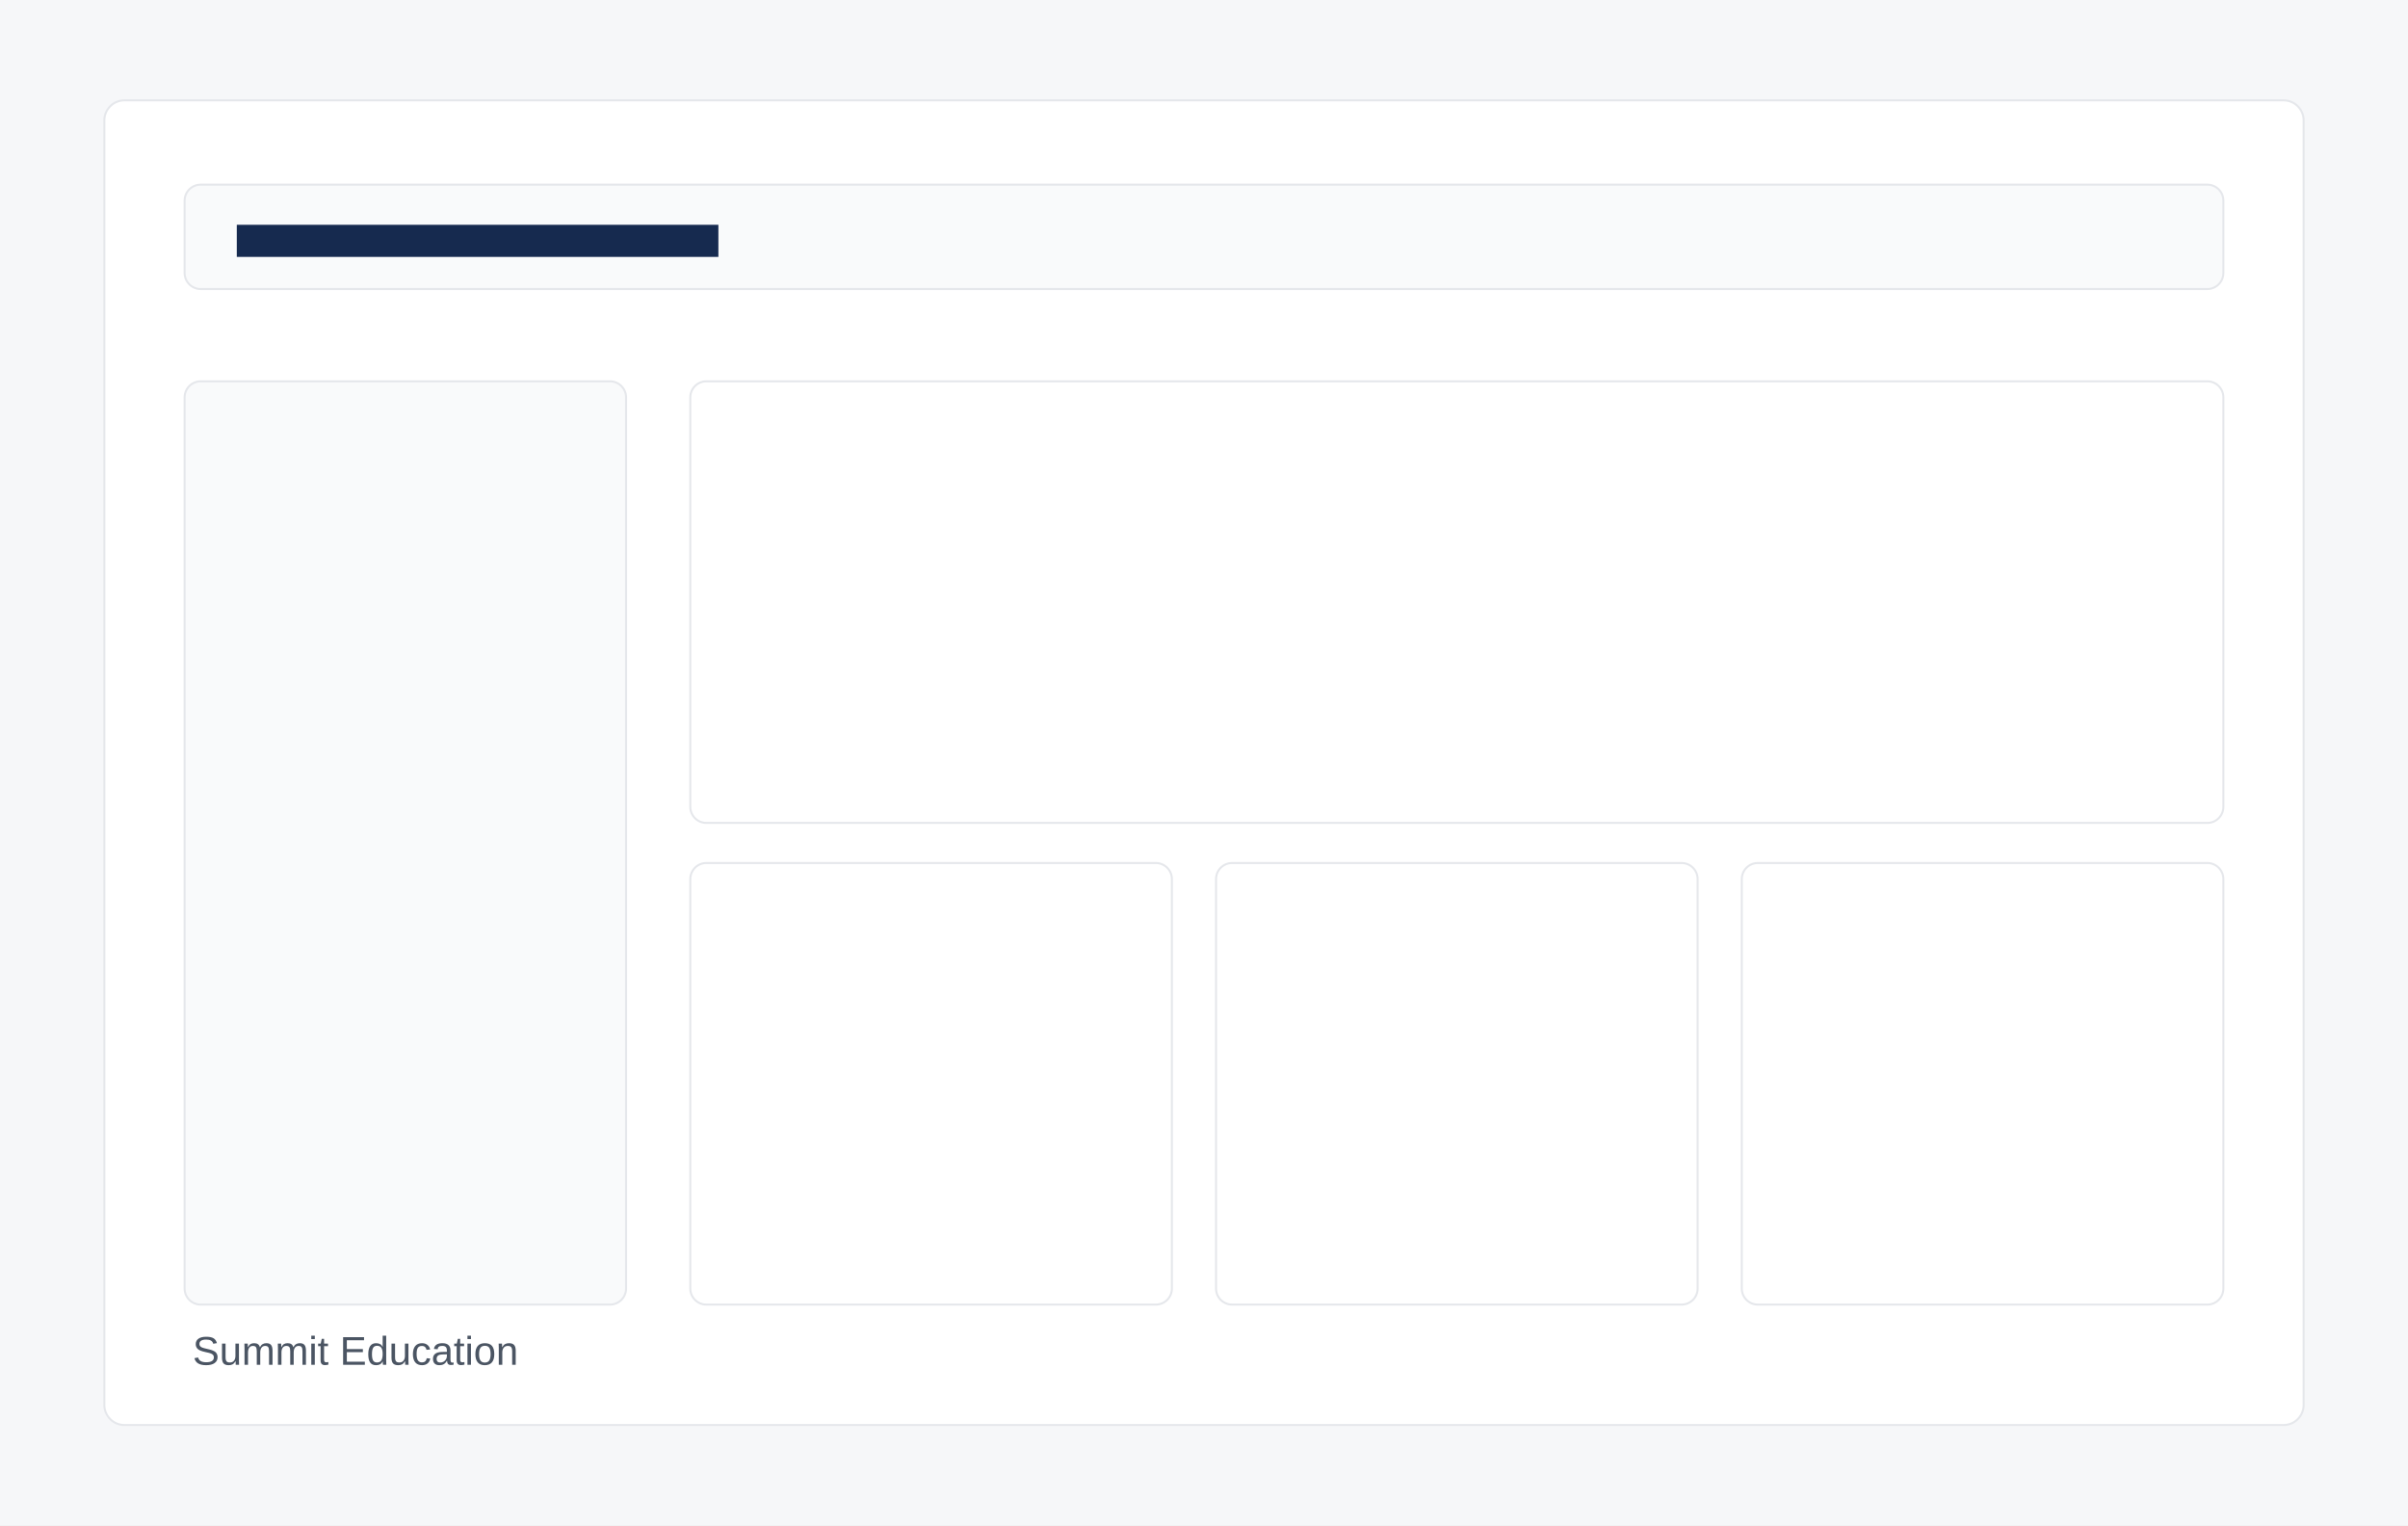
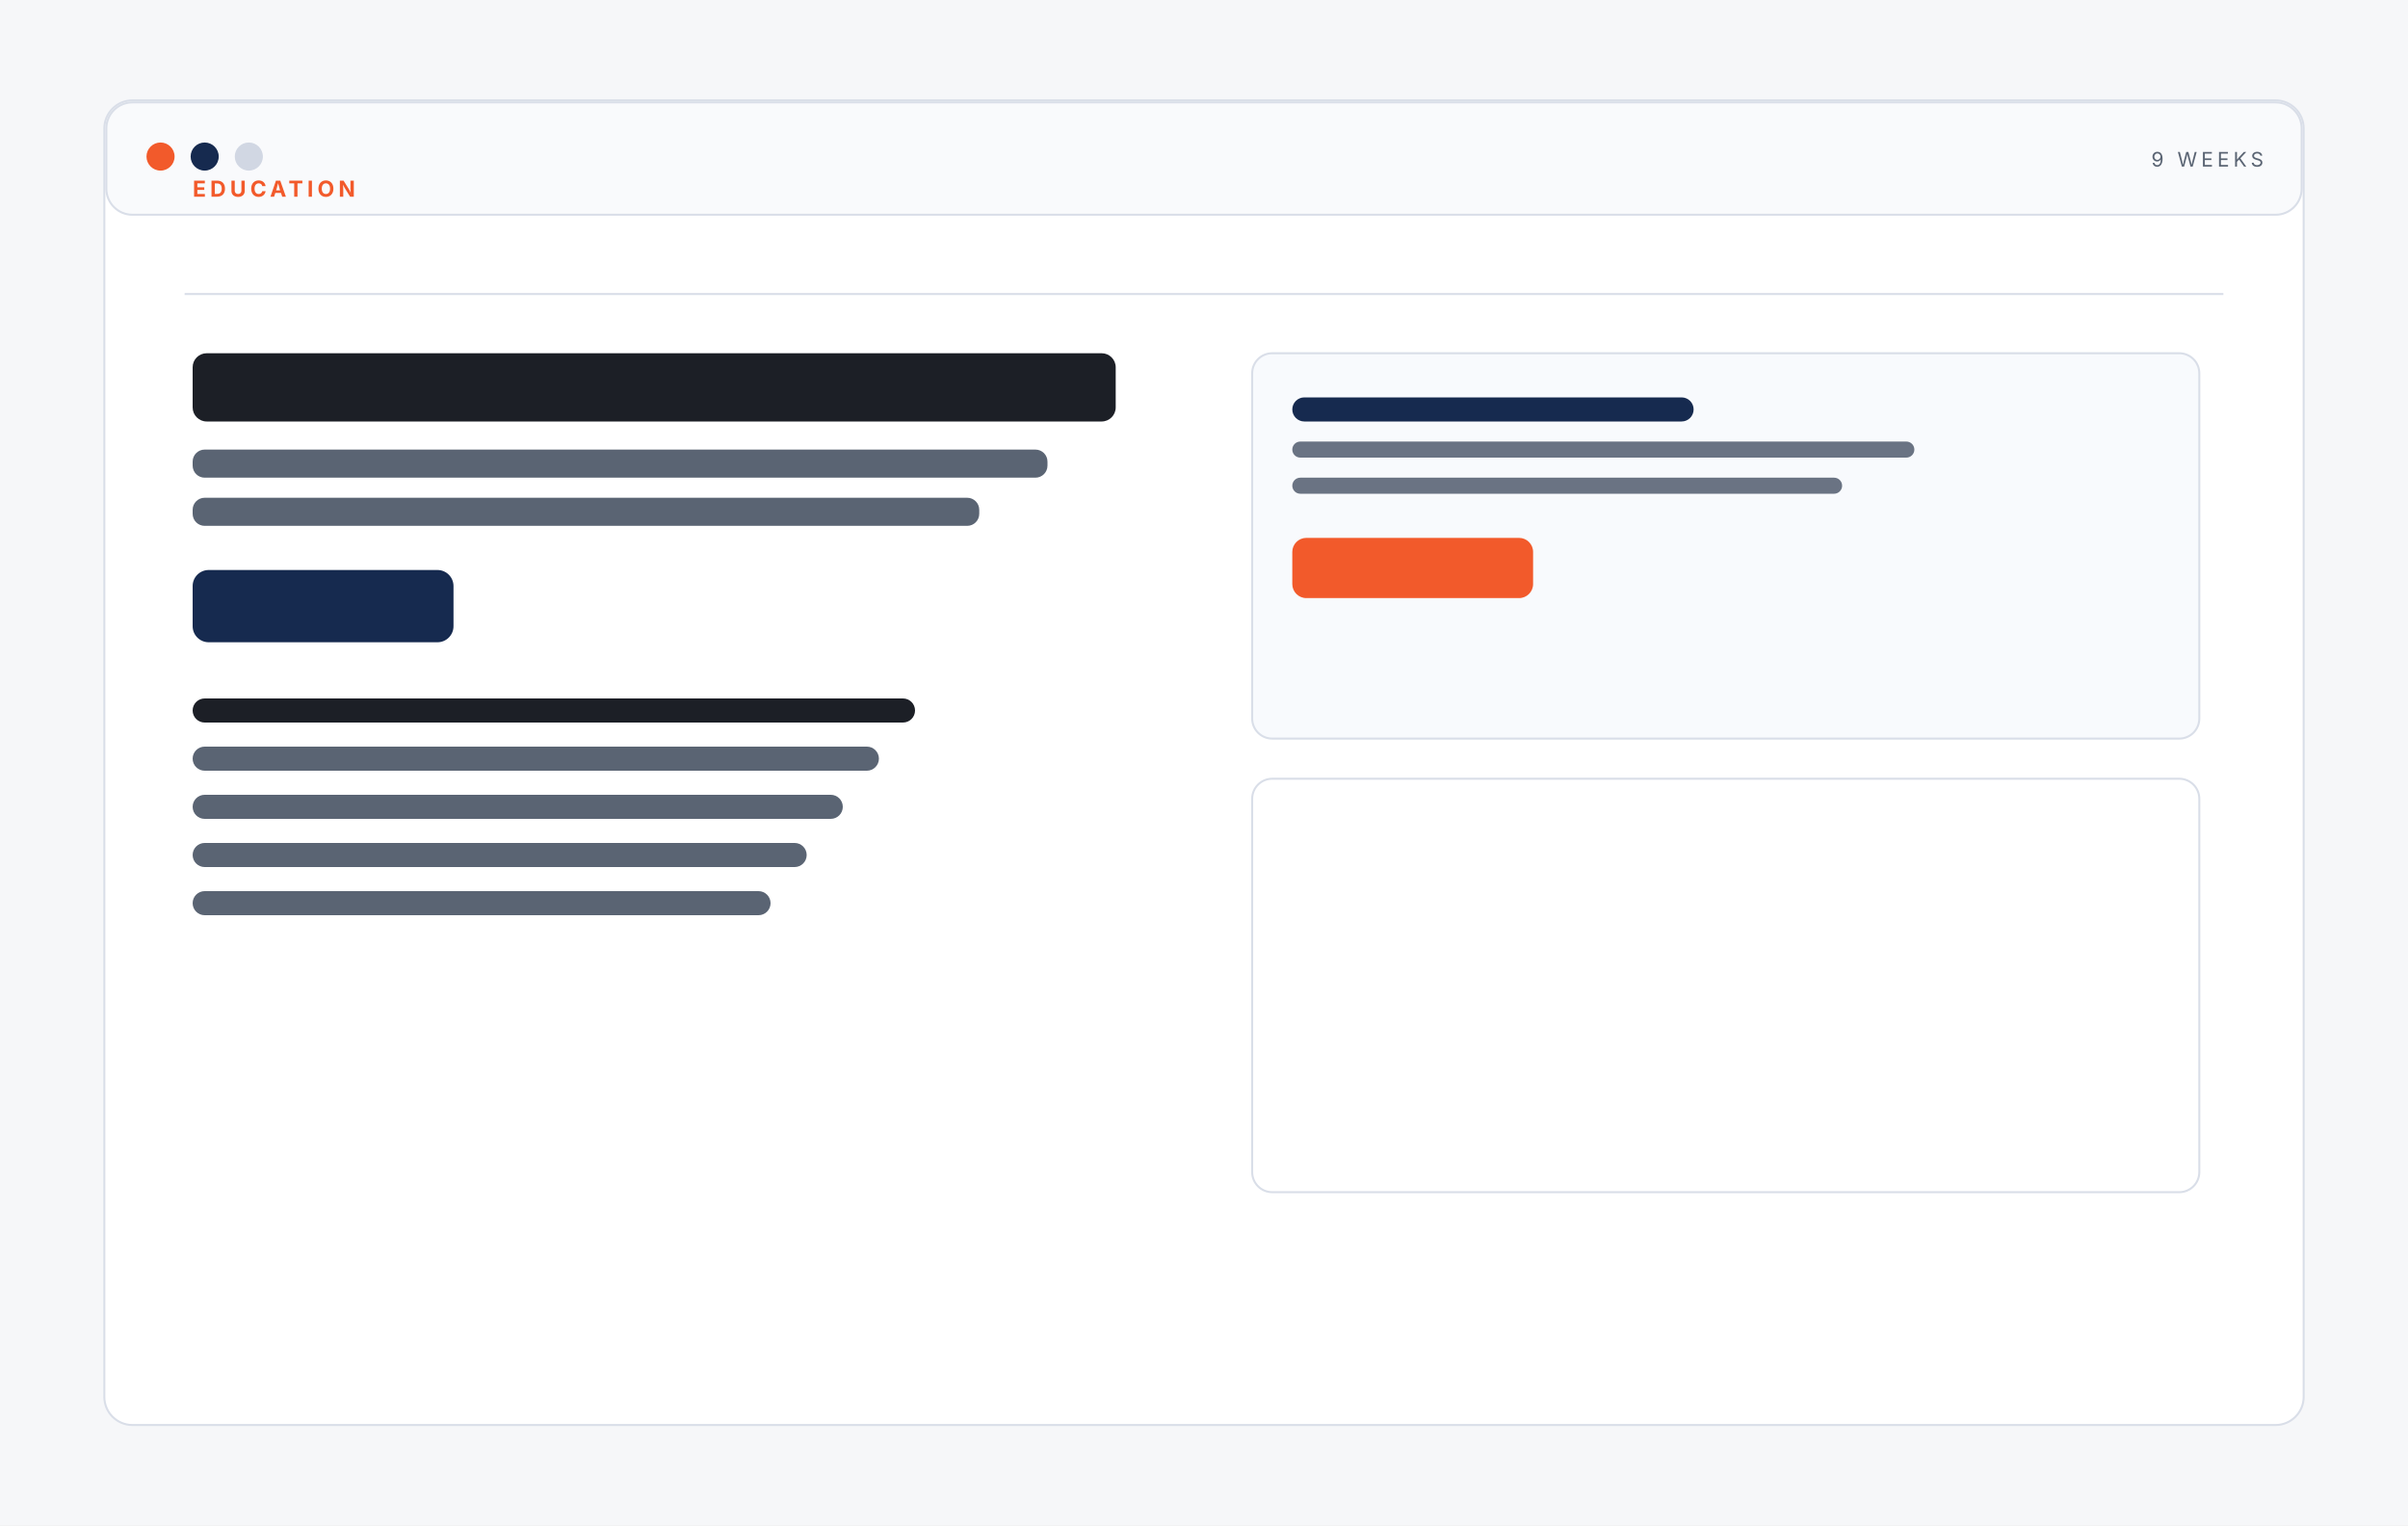
- <svg xmlns="http://www.w3.org/2000/svg" viewBox="0 0 1200 760" role="img" aria-label="Summit Education project placeholder">
+ <svg xmlns="http://www.w3.org/2000/svg" viewBox="0 0 1200 760" role="img" aria-label="EDUCATION project mock screenshot">
  <rect width="1200" height="760" fill="#F6F7F9" />
-   <rect x="52" y="50" width="1096" height="660" rx="10" fill="#FFFFFF" stroke="#E5E7EB" />
-   <rect x="92" y="92" width="1016" height="52" rx="8" fill="#F9FAFB" stroke="#E5E7EB" />
-   <rect x="118" y="112" width="240" height="16" fill="#162A4F" />
-   <rect x="92" y="190" width="220" height="460" rx="8" fill="#F9FAFB" stroke="#E5E7EB" />
-   <rect x="344" y="190" width="764" height="220" rx="8" fill="#FFFFFF" stroke="#E5E7EB" />
-   <rect x="344" y="430" width="240" height="220" rx="8" fill="#FFFFFF" stroke="#E5E7EB" />
-   <rect x="606" y="430" width="240" height="220" rx="8" fill="#FFFFFF" stroke="#E5E7EB" />
-   <rect x="868" y="430" width="240" height="220" rx="8" fill="#FFFFFF" stroke="#E5E7EB" />
-   <text x="96" y="680" fill="#4B5563" font-family="Arial, sans-serif" font-size="20">Summit Education</text>
+   <rect x="52" y="50" width="1096" height="660" rx="14" fill="#FFFFFF" stroke="#D9DEE8" />
+   <rect x="53" y="51" width="1094" height="56" rx="13" fill="#F9FAFC" stroke="#D9DEE8" />
+   <circle cx="80" cy="78" r="7" fill="#F25A2B" />
+   <circle cx="102" cy="78" r="7" fill="#162A4F" />
+   <circle cx="124" cy="78" r="7" fill="#D1D7E3" />
+   <text x="1128" y="83" text-anchor="end" fill="#5A6473" font-family="Inter, Arial, sans-serif" font-size="10" letter-spacing="2">9 WEEKS</text>
+   <text x="96" y="98" fill="#F25A2B" font-family="Inter, Arial, sans-serif" font-size="11" font-weight="700" letter-spacing="2">EDUCATION</text>
+   <rect x="92" y="146" width="1016" height="1" fill="#D9DEE8" />
+   <rect x="96" y="176" width="460" height="34" rx="7" fill="#1C1F26" />
+   <rect x="96" y="224" width="426" height="14" rx="6" fill="#5A6473" />
+   <rect x="96" y="248" width="392" height="14" rx="6" fill="#5A6473" />
+   <rect x="96" y="284" width="130" height="36" rx="8" fill="#162A4F" />
+   <rect x="624" y="176" width="472" height="192" rx="10" fill="#F8FAFD" stroke="#D9DEE8" />
+   <rect x="644" y="198" width="200" height="12" rx="6" fill="#162A4F" />
+   <rect x="644" y="220" width="310" height="8" rx="4" fill="#6A7383" />
+   <rect x="644" y="238" width="274" height="8" rx="4" fill="#6A7383" />
+   <rect x="644" y="268" width="120" height="30" rx="7" fill="#F25A2B" />
+   <rect x="624" y="388" width="472" height="206" rx="10" fill="#FFFFFF" stroke="#D9DEE8" />
+   <rect x="96" y="348" width="360" height="12" rx="6" fill="#1C1F26" />
+   <rect x="96" y="372" width="342" height="12" rx="6" fill="#5A6473" />
+   <rect x="96" y="396" width="324" height="12" rx="6" fill="#5A6473" />
+   <rect x="96" y="420" width="306" height="12" rx="6" fill="#5A6473" />
+   <rect x="96" y="444" width="288" height="12" rx="6" fill="#5A6473" />
</svg>
